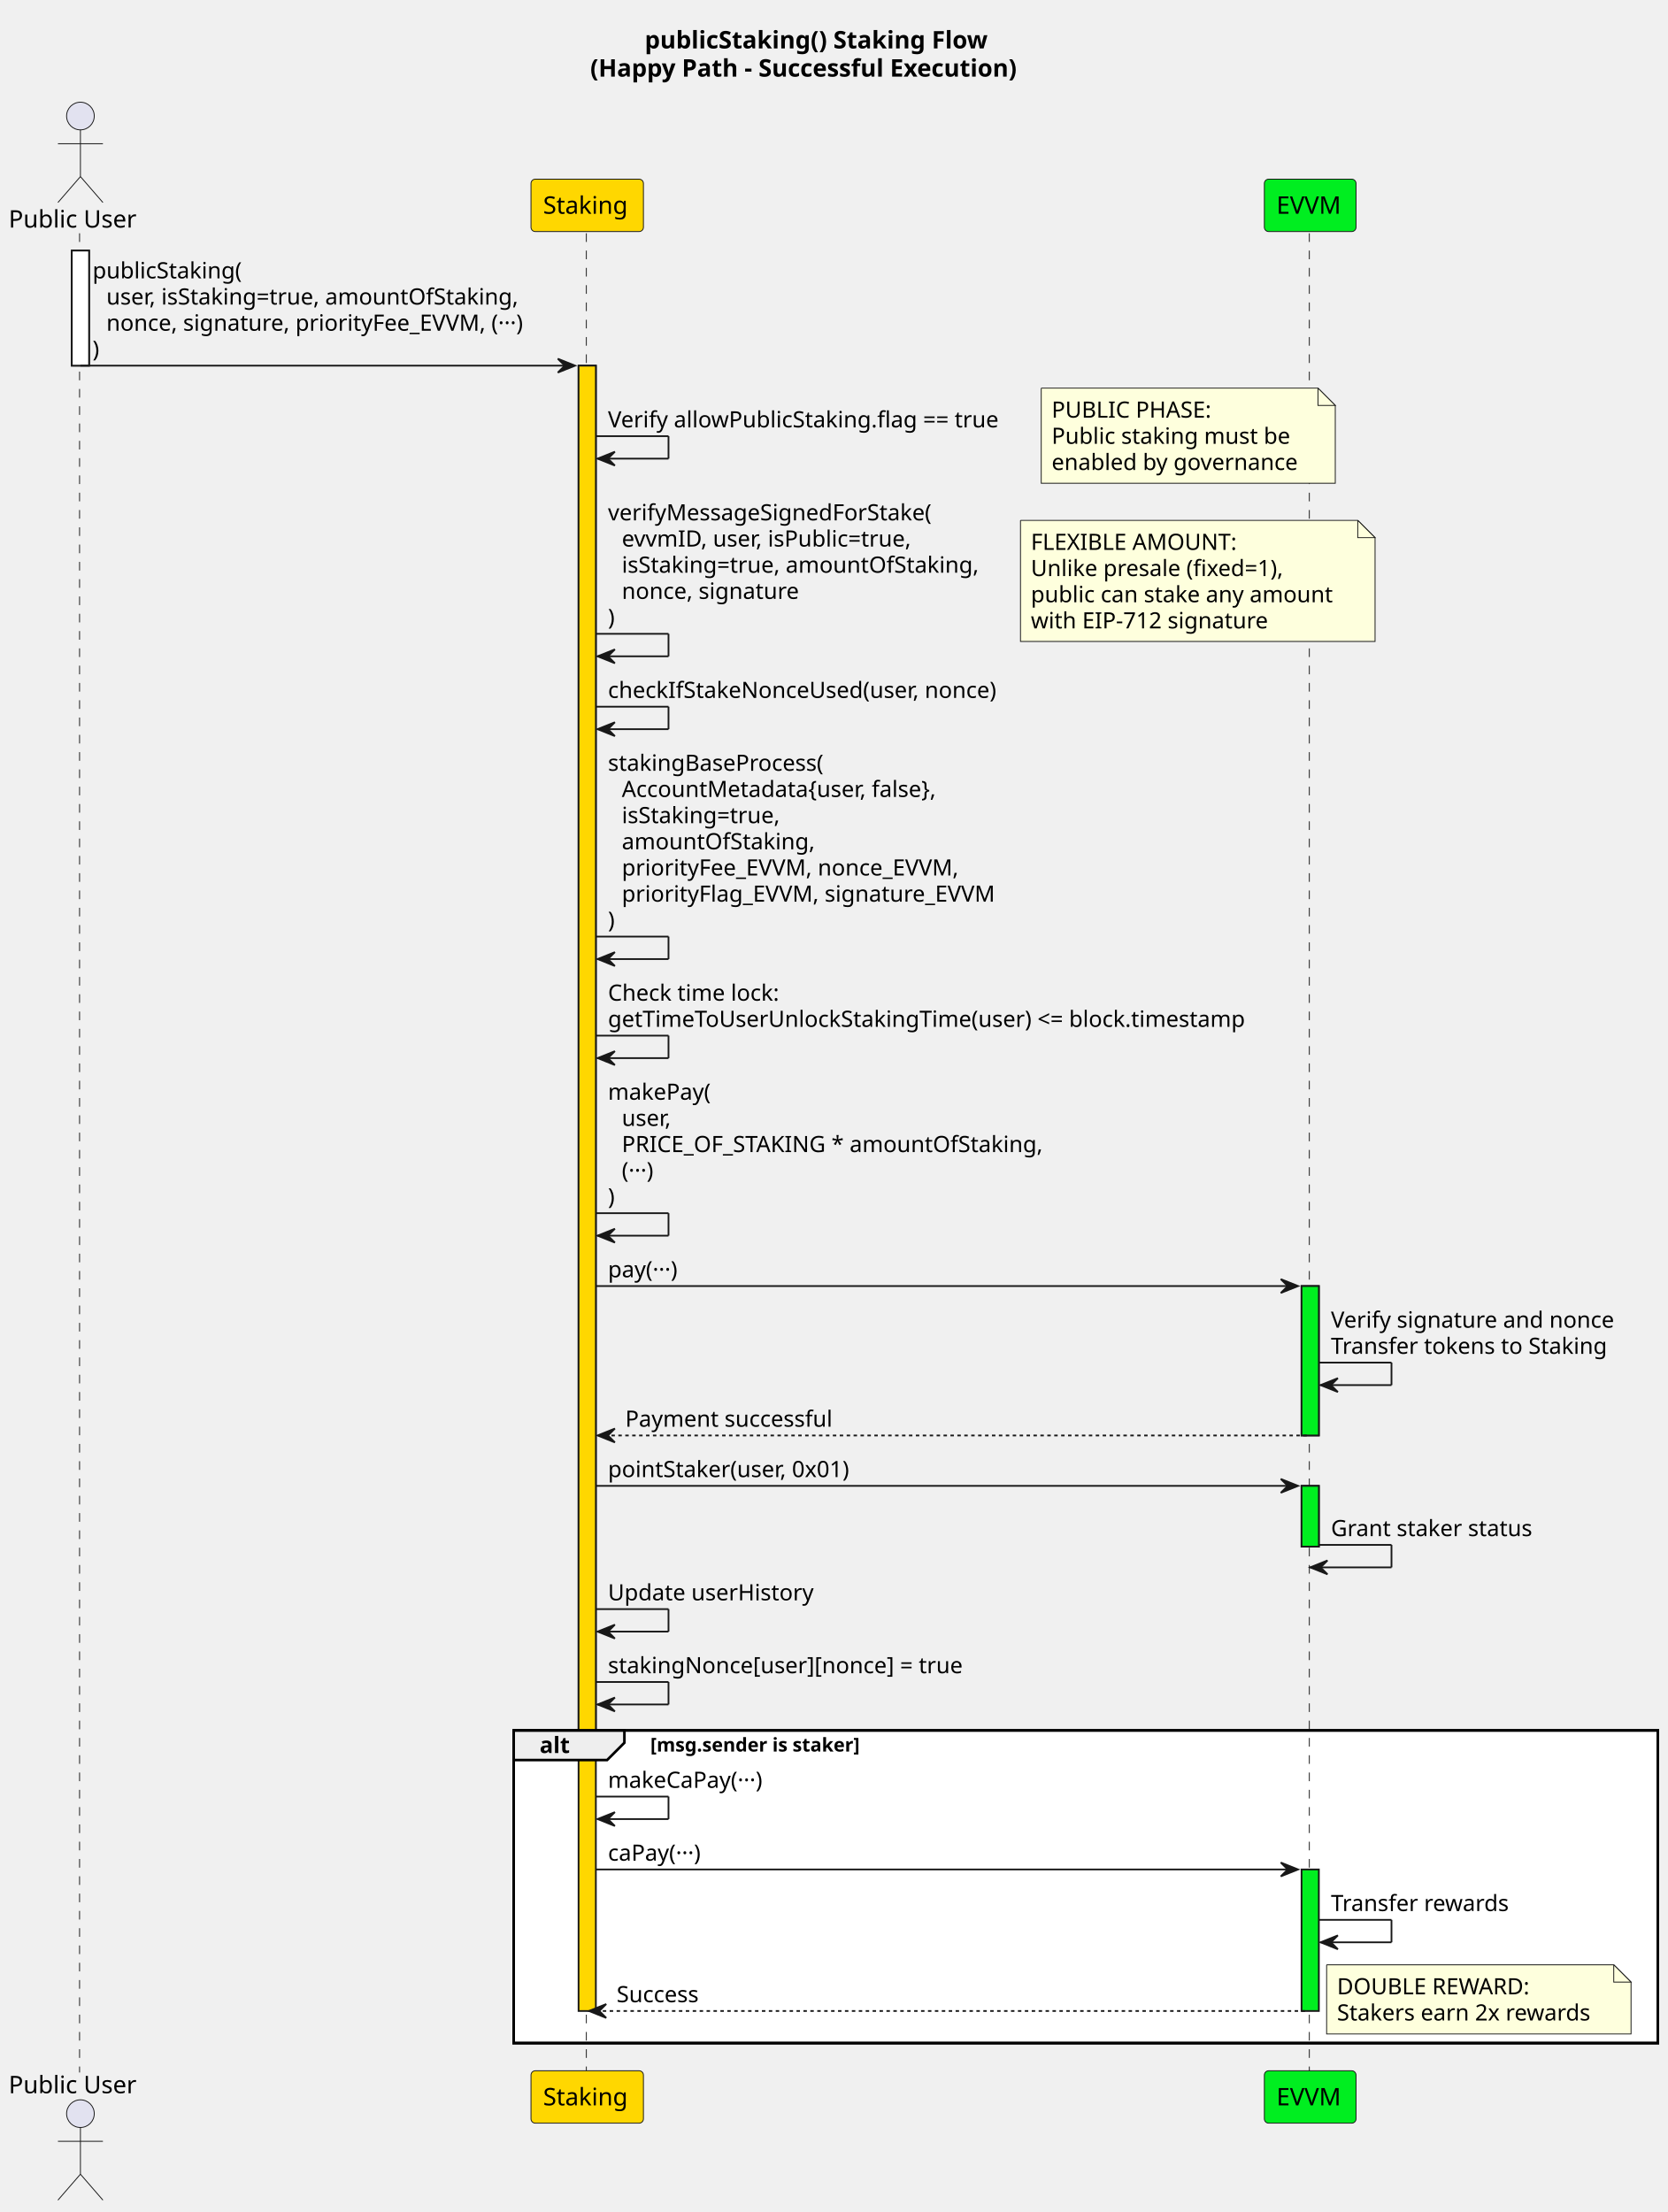
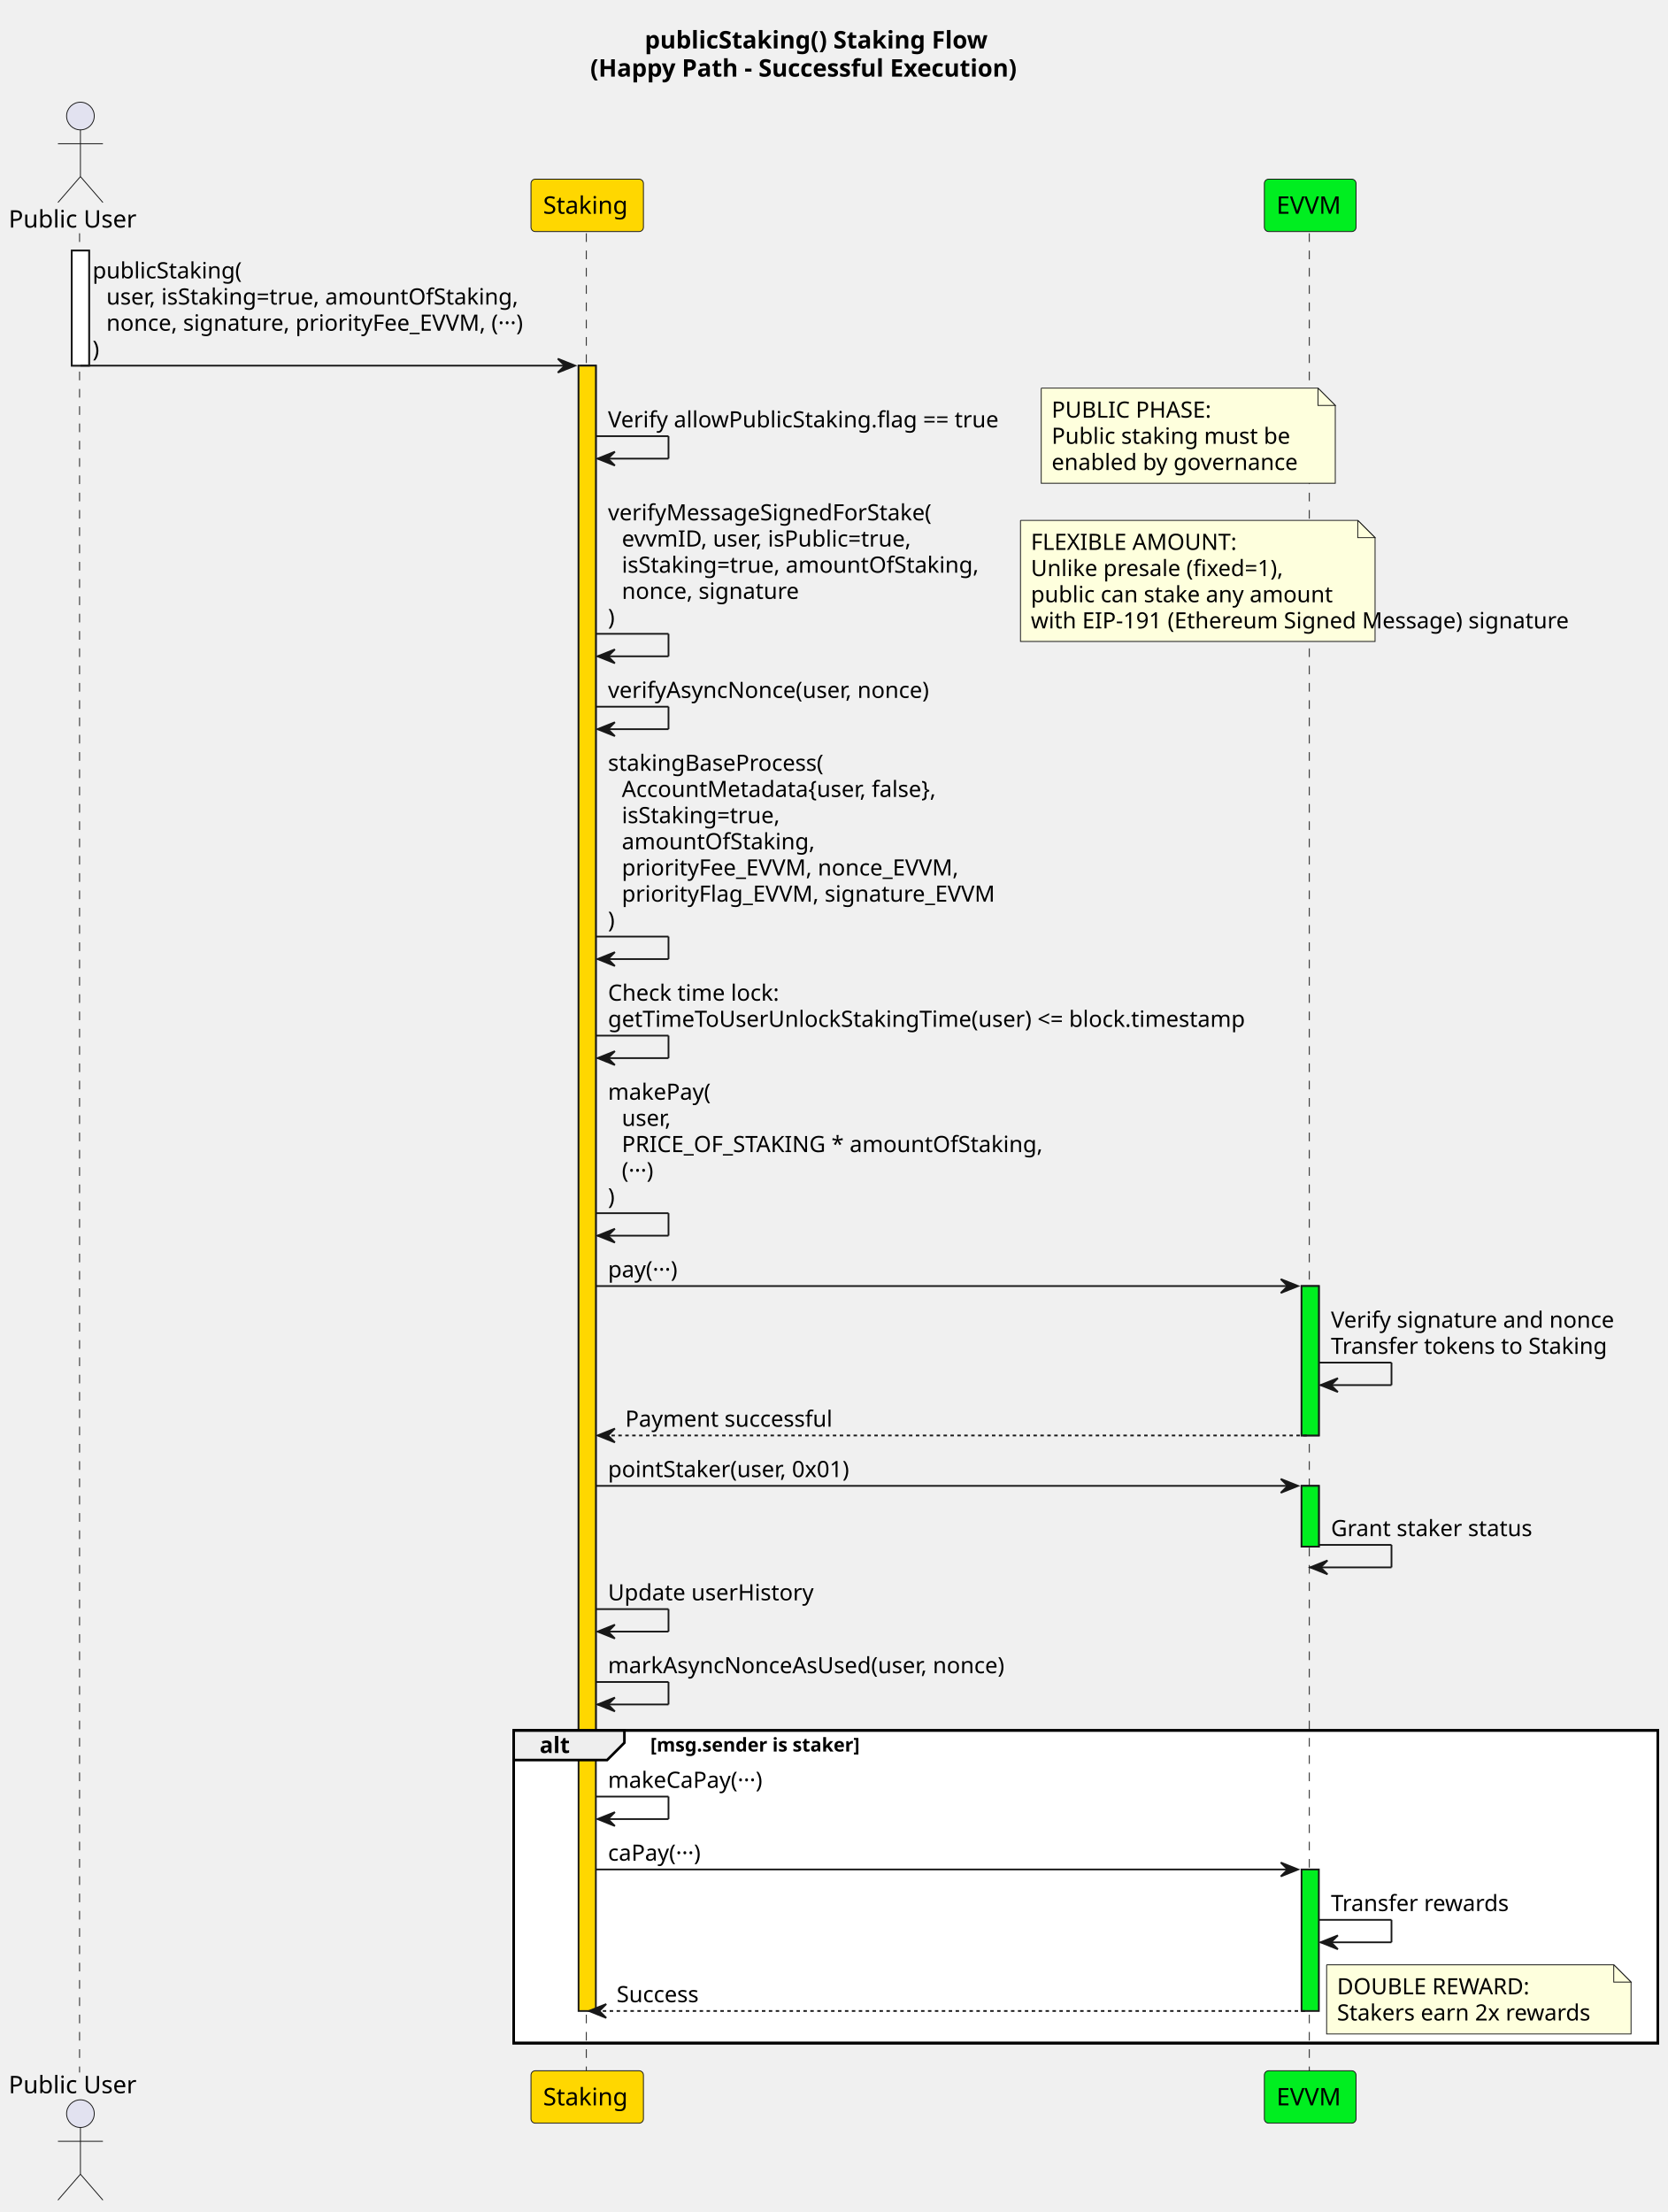
<svg xmlns="http://www.w3.org/2000/svg" contentStyleType="text/css" height="1279px" preserveAspectRatio="none" style="width:964px;height:1279px;background:#FFFFFF;" version="1.1" viewBox="0 0 964 1279" width="964px" zoomAndPan="magnify">
  <defs />
  <g>
    <text fill="#000000" font-family="sans-serif" font-size="14" font-weight="bold" lengthAdjust="spacing" textLength="222" x="372.75" y="27.995">publicStaking() Staking Flow</text>
    <text fill="#000000" font-family="sans-serif" font-size="14" font-weight="bold" lengthAdjust="spacing" textLength="285" x="341.25" y="44.292">(Happy Path - Successful Execution)</text>
    <rect fill="#FFFFFF" height="66.531" style="stroke:#181818;stroke-width:1.0;" width="10" x="41.5" y="144.891" />
    <rect fill="#FFD700" height="951.348" style="stroke:#181818;stroke-width:1.0;" width="10" x="334.5" y="211.422" />
    <rect fill="#00EE20" height="86.398" style="stroke:#181818;stroke-width:1.0;" width="10" x="752.5" y="743.609" />
    <rect fill="#00EE20" height="35.133" style="stroke:#181818;stroke-width:1.0;" width="10" x="752.5" y="859.141" />
    <rect fill="#00EE20" height="81.832" style="stroke:#181818;stroke-width:1.0;" width="10" x="752.5" y="1080.938" />
    <rect fill="#FFFFFF" height="180.797" style="stroke:#000000;stroke-width:1.5;" width="661.5" x="297" y="1000.539" />
    <line style="stroke:#181818;stroke-width:0.5;stroke-dasharray:5.0,5.0;" x1="46" x2="46" y1="134.891" y2="1198.336" />
    <line style="stroke:#181818;stroke-width:0.5;stroke-dasharray:5.0,5.0;" x1="339" x2="339" y1="134.891" y2="1198.336" />
    <line style="stroke:#181818;stroke-width:0.5;stroke-dasharray:5.0,5.0;" x1="757" x2="757" y1="134.891" y2="1198.336" />
    <text fill="#000000" font-family="sans-serif" font-size="14" lengthAdjust="spacing" textLength="77" x="5" y="131.589">Public User</text>
    <ellipse cx="46.5" cy="67.094" fill="#E2E2F0" rx="8" ry="8" style="stroke:#181818;stroke-width:0.5;" />
    <path d="M46.5,75.094 L46.5,102.094 M33.5,83.094 L59.5,83.094 M46.5,102.094 L33.5,117.094 M46.5,102.094 L59.5,117.094 " fill="none" style="stroke:#181818;stroke-width:0.5;" />
    <text fill="#000000" font-family="sans-serif" font-size="14" lengthAdjust="spacing" textLength="77" x="5" y="1210.331">Public User</text>
    <ellipse cx="46.5" cy="1222.133" fill="#E2E2F0" rx="8" ry="8" style="stroke:#181818;stroke-width:0.5;" />
    <path d="M46.5,1230.133 L46.5,1257.133 M33.5,1238.133 L59.5,1238.133 M46.5,1257.133 L33.5,1272.133 M46.5,1257.133 L59.5,1272.133 " fill="none" style="stroke:#181818;stroke-width:0.5;" />
    <rect fill="#FFD700" height="30.297" rx="2.5" ry="2.5" style="stroke:#181818;stroke-width:0.5;" width="65" x="307" y="103.594" />
    <text fill="#000000" font-family="sans-serif" font-size="14" lengthAdjust="spacing" textLength="51" x="314" y="123.589">Staking</text>
    <rect fill="#FFD700" height="30.297" rx="2.5" ry="2.5" style="stroke:#181818;stroke-width:0.5;" width="65" x="307" y="1197.336" />
    <text fill="#000000" font-family="sans-serif" font-size="14" lengthAdjust="spacing" textLength="51" x="314" y="1217.331">Staking</text>
    <rect fill="#00EE20" height="30.297" rx="2.5" ry="2.5" style="stroke:#181818;stroke-width:0.5;" width="53" x="731" y="103.594" />
    <text fill="#000000" font-family="sans-serif" font-size="14" lengthAdjust="spacing" textLength="39" x="738" y="123.589">EVVM</text>
    <rect fill="#00EE20" height="30.297" rx="2.5" ry="2.5" style="stroke:#181818;stroke-width:0.5;" width="53" x="731" y="1197.336" />
    <text fill="#000000" font-family="sans-serif" font-size="14" lengthAdjust="spacing" textLength="39" x="738" y="1217.331">EVVM</text>
    <rect fill="#FFFFFF" height="66.531" style="stroke:#181818;stroke-width:1.0;" width="10" x="41.5" y="144.891" />
    <rect fill="#FFD700" height="951.348" style="stroke:#181818;stroke-width:1.0;" width="10" x="334.5" y="211.422" />
    <rect fill="#00EE20" height="86.398" style="stroke:#181818;stroke-width:1.0;" width="10" x="752.5" y="743.609" />
    <rect fill="#00EE20" height="35.133" style="stroke:#181818;stroke-width:1.0;" width="10" x="752.5" y="859.141" />
    <rect fill="#00EE20" height="81.832" style="stroke:#181818;stroke-width:1.0;" width="10" x="752.5" y="1080.938" />
    <polygon fill="#181818" points="322.5,207.422,332.5,211.422,322.5,215.422,326.5,211.422" style="stroke:#181818;stroke-width:1.0;" />
    <line style="stroke:#181818;stroke-width:1.0;" x1="46.5" x2="328.5" y1="211.422" y2="211.422" />
    <text fill="#000000" font-family="sans-serif" font-size="13" lengthAdjust="spacing" textLength="90" x="53.5" y="160.958">publicStaking(</text>
    <text fill="#000000" font-family="sans-serif" font-size="13" lengthAdjust="spacing" textLength="255" x="61.5" y="176.09">user, isStaking=true, amountOfStaking,</text>
    <text fill="#000000" font-family="sans-serif" font-size="13" lengthAdjust="spacing" textLength="256" x="61.5" y="191.223">nonce, signature, priorityFee_EVVM, (···)</text>
    <text fill="#000000" font-family="sans-serif" font-size="13" lengthAdjust="spacing" textLength="5" x="53.5" y="206.356">)</text>
    <line style="stroke:#181818;stroke-width:1.0;" x1="344.5" x2="386.5" y1="252.188" y2="252.188" />
    <line style="stroke:#181818;stroke-width:1.0;" x1="386.5" x2="386.5" y1="252.188" y2="265.188" />
    <line style="stroke:#181818;stroke-width:1.0;" x1="345.5" x2="386.5" y1="265.188" y2="265.188" />
    <polygon fill="#181818" points="355.5,261.188,345.5,265.188,355.5,269.188,351.5,265.188" style="stroke:#181818;stroke-width:1.0;" />
    <text fill="#000000" font-family="sans-serif" font-size="13" lengthAdjust="spacing" textLength="239" x="351.5" y="247.122">Verify allowPublicStaking.flag == true</text>
    <path d="M602,224.422 L602,279.422 L772,279.422 L772,234.422 L762,224.422 L602,224.422 " fill="#FEFFDD" style="stroke:#181818;stroke-width:0.5;" />
    <path d="M762,224.422 L762,234.422 L772,234.422 L762,224.422 " fill="#FEFFDD" style="stroke:#181818;stroke-width:0.5;" />
    <text fill="#000000" font-family="sans-serif" font-size="13" lengthAdjust="spacing" textLength="98" x="608" y="241.489">PUBLIC PHASE:</text>
    <text fill="#000000" font-family="sans-serif" font-size="13" lengthAdjust="spacing" textLength="144" x="608" y="256.622">Public staking must be</text>
    <text fill="#000000" font-family="sans-serif" font-size="13" lengthAdjust="spacing" textLength="149" x="608" y="271.754">enabled by governance</text>
    <line style="stroke:#181818;stroke-width:1.0;" x1="344.5" x2="386.5" y1="366.484" y2="366.484" />
    <line style="stroke:#181818;stroke-width:1.0;" x1="386.5" x2="386.5" y1="366.484" y2="379.484" />
    <line style="stroke:#181818;stroke-width:1.0;" x1="345.5" x2="386.5" y1="379.484" y2="379.484" />
    <polygon fill="#181818" points="355.5,375.484,345.5,379.484,355.5,383.484,351.5,379.484" style="stroke:#181818;stroke-width:1.0;" />
    <text fill="#000000" font-family="sans-serif" font-size="13" lengthAdjust="spacing" textLength="197" x="351.5" y="300.887">verifyMessageSignedForStake(</text>
    <text fill="#000000" font-family="sans-serif" font-size="13" lengthAdjust="spacing" textLength="180" x="359.5" y="316.02">evvmID, user, isPublic=true,</text>
    <text fill="#000000" font-family="sans-serif" font-size="13" lengthAdjust="spacing" textLength="219" x="359.5" y="331.153">isStaking=true, amountOfStaking,</text>
    <text fill="#000000" font-family="sans-serif" font-size="13" lengthAdjust="spacing" textLength="107" x="359.5" y="346.286">nonce, signature</text>
    <text fill="#000000" font-family="sans-serif" font-size="13" lengthAdjust="spacing" textLength="5" x="351.5" y="361.418">)</text>
    <path d="M590,300.887 L590,370.887 L795,370.887 L795,310.887 L785,300.887 L590,300.887 " fill="#FEFFDD" style="stroke:#181818;stroke-width:0.5;" />
    <path d="M785,300.887 L785,310.887 L795,310.887 L785,300.887 " fill="#FEFFDD" style="stroke:#181818;stroke-width:0.5;" />
    <text fill="#000000" font-family="sans-serif" font-size="13" lengthAdjust="spacing" textLength="122" x="596" y="317.954">FLEXIBLE AMOUNT:</text>
    <text fill="#000000" font-family="sans-serif" font-size="13" lengthAdjust="spacing" textLength="157" x="596" y="333.086">Unlike presale (fixed=1),</text>
    <text fill="#000000" font-family="sans-serif" font-size="13" lengthAdjust="spacing" textLength="184" x="596" y="348.219">public can stake any amount</text>
-     <text fill="#000000" font-family="sans-serif" font-size="13" lengthAdjust="spacing" textLength="141" x="596" y="363.352">with EIP-712 signature</text>
+     <text fill="#000000" font-family="sans-serif" font-size="13" lengthAdjust="spacing" textLength="141" x="596" y="363.352">with EIP-191 (Ethereum Signed Message) signature</text>
    <line style="stroke:#181818;stroke-width:1.0;" x1="344.5" x2="386.5" y1="408.617" y2="408.617" />
    <line style="stroke:#181818;stroke-width:1.0;" x1="386.5" x2="386.5" y1="408.617" y2="421.617" />
    <line style="stroke:#181818;stroke-width:1.0;" x1="345.5" x2="386.5" y1="421.617" y2="421.617" />
    <polygon fill="#181818" points="355.5,417.617,345.5,421.617,355.5,425.617,351.5,421.617" style="stroke:#181818;stroke-width:1.0;" />
-     <text fill="#000000" font-family="sans-serif" font-size="13" lengthAdjust="spacing" textLength="240" x="351.5" y="403.551">checkIfStakeNonceUsed(user, nonce)</text>
+     <text fill="#000000" font-family="sans-serif" font-size="13" lengthAdjust="spacing" textLength="240" x="351.5" y="403.551">verifyAsyncNonce(user, nonce)</text>
    <line style="stroke:#181818;stroke-width:1.0;" x1="344.5" x2="386.5" y1="541.547" y2="541.547" />
    <line style="stroke:#181818;stroke-width:1.0;" x1="386.5" x2="386.5" y1="541.547" y2="554.547" />
    <line style="stroke:#181818;stroke-width:1.0;" x1="345.5" x2="386.5" y1="554.547" y2="554.547" />
    <polygon fill="#181818" points="355.5,550.547,345.5,554.547,355.5,558.547,351.5,554.547" style="stroke:#181818;stroke-width:1.0;" />
    <text fill="#000000" font-family="sans-serif" font-size="13" lengthAdjust="spacing" textLength="133" x="351.5" y="445.684">stakingBaseProcess(</text>
    <text fill="#000000" font-family="sans-serif" font-size="13" lengthAdjust="spacing" textLength="199" x="359.5" y="460.817">AccountMetadata{user, false},</text>
    <text fill="#000000" font-family="sans-serif" font-size="13" lengthAdjust="spacing" textLength="99" x="359.5" y="475.95">isStaking=true,</text>
    <text fill="#000000" font-family="sans-serif" font-size="13" lengthAdjust="spacing" textLength="116" x="359.5" y="491.082">amountOfStaking,</text>
    <text fill="#000000" font-family="sans-serif" font-size="13" lengthAdjust="spacing" textLength="206" x="359.5" y="506.215">priorityFee_EVVM, nonce_EVVM,</text>
    <text fill="#000000" font-family="sans-serif" font-size="13" lengthAdjust="spacing" textLength="226" x="359.5" y="521.348">priorityFlag_EVVM, signature_EVVM</text>
    <text fill="#000000" font-family="sans-serif" font-size="13" lengthAdjust="spacing" textLength="5" x="351.5" y="536.481">)</text>
    <line style="stroke:#181818;stroke-width:1.0;" x1="344.5" x2="386.5" y1="598.812" y2="598.812" />
    <line style="stroke:#181818;stroke-width:1.0;" x1="386.5" x2="386.5" y1="598.812" y2="611.812" />
    <line style="stroke:#181818;stroke-width:1.0;" x1="345.5" x2="386.5" y1="611.812" y2="611.812" />
    <polygon fill="#181818" points="355.5,607.812,345.5,611.812,355.5,615.812,351.5,611.812" style="stroke:#181818;stroke-width:1.0;" />
    <text fill="#000000" font-family="sans-serif" font-size="13" lengthAdjust="spacing" textLength="105" x="351.5" y="578.614">Check time lock:</text>
    <text fill="#000000" font-family="sans-serif" font-size="13" lengthAdjust="spacing" textLength="394" x="351.5" y="593.747">getTimeToUserUnlockStakingTime(user) &lt;= block.timestamp</text>
    <line style="stroke:#181818;stroke-width:1.0;" x1="344.5" x2="386.5" y1="701.477" y2="701.477" />
    <line style="stroke:#181818;stroke-width:1.0;" x1="386.5" x2="386.5" y1="701.477" y2="714.477" />
    <line style="stroke:#181818;stroke-width:1.0;" x1="345.5" x2="386.5" y1="714.477" y2="714.477" />
    <polygon fill="#181818" points="355.5,710.477,345.5,714.477,355.5,718.477,351.5,714.477" style="stroke:#181818;stroke-width:1.0;" />
    <text fill="#000000" font-family="sans-serif" font-size="13" lengthAdjust="spacing" textLength="64" x="351.5" y="635.879">makePay(</text>
    <text fill="#000000" font-family="sans-serif" font-size="13" lengthAdjust="spacing" textLength="32" x="359.5" y="651.012">user,</text>
    <text fill="#000000" font-family="sans-serif" font-size="13" lengthAdjust="spacing" textLength="254" x="359.5" y="666.145">PRICE_OF_STAKING * amountOfStaking,</text>
    <text fill="#000000" font-family="sans-serif" font-size="13" lengthAdjust="spacing" textLength="22" x="359.5" y="681.278">(···)</text>
    <text fill="#000000" font-family="sans-serif" font-size="13" lengthAdjust="spacing" textLength="5" x="351.5" y="696.411">)</text>
    <polygon fill="#181818" points="740.5,739.609,750.5,743.609,740.5,747.609,744.5,743.609" style="stroke:#181818;stroke-width:1.0;" />
    <line style="stroke:#181818;stroke-width:1.0;" x1="344.5" x2="746.5" y1="743.609" y2="743.609" />
    <text fill="#000000" font-family="sans-serif" font-size="13" lengthAdjust="spacing" textLength="45" x="351.5" y="738.543">pay(···)</text>
    <line style="stroke:#181818;stroke-width:1.0;" x1="762.5" x2="804.5" y1="787.875" y2="787.875" />
    <line style="stroke:#181818;stroke-width:1.0;" x1="804.5" x2="804.5" y1="787.875" y2="800.875" />
    <line style="stroke:#181818;stroke-width:1.0;" x1="763.5" x2="804.5" y1="800.875" y2="800.875" />
    <polygon fill="#181818" points="773.5,796.875,763.5,800.875,773.5,804.875,769.5,800.875" style="stroke:#181818;stroke-width:1.0;" />
    <text fill="#000000" font-family="sans-serif" font-size="13" lengthAdjust="spacing" textLength="171" x="769.5" y="767.676">Verify signature and nonce</text>
    <text fill="#000000" font-family="sans-serif" font-size="13" lengthAdjust="spacing" textLength="168" x="769.5" y="782.809">Transfer tokens to Staking</text>
    <polygon fill="#181818" points="355.5,826.008,345.5,830.008,355.5,834.008,351.5,830.008" style="stroke:#181818;stroke-width:1.0;" />
    <line style="stroke:#181818;stroke-width:1.0;stroke-dasharray:2.0,2.0;" x1="349.5" x2="756.5" y1="830.008" y2="830.008" />
    <text fill="#000000" font-family="sans-serif" font-size="13" lengthAdjust="spacing" textLength="127" x="361.5" y="824.942">Payment successful</text>
    <polygon fill="#181818" points="740.5,855.141,750.5,859.141,740.5,863.141,744.5,859.141" style="stroke:#181818;stroke-width:1.0;" />
    <line style="stroke:#181818;stroke-width:1.0;" x1="344.5" x2="746.5" y1="859.141" y2="859.141" />
    <text fill="#000000" font-family="sans-serif" font-size="13" lengthAdjust="spacing" textLength="151" x="351.5" y="854.075">pointStaker(user, 0x01)</text>
    <line style="stroke:#181818;stroke-width:1.0;" x1="762.5" x2="804.5" y1="893.273" y2="893.273" />
    <line style="stroke:#181818;stroke-width:1.0;" x1="804.5" x2="804.5" y1="893.273" y2="906.273" />
    <line style="stroke:#181818;stroke-width:1.0;" x1="757.5" x2="804.5" y1="906.273" y2="906.273" />
    <polygon fill="#181818" points="767.5,902.273,757.5,906.273,767.5,910.273,763.5,906.273" style="stroke:#181818;stroke-width:1.0;" />
    <text fill="#000000" font-family="sans-serif" font-size="13" lengthAdjust="spacing" textLength="124" x="769.5" y="888.207">Grant staker status</text>
    <line style="stroke:#181818;stroke-width:1.0;" x1="344.5" x2="386.5" y1="930.406" y2="930.406" />
    <line style="stroke:#181818;stroke-width:1.0;" x1="386.5" x2="386.5" y1="930.406" y2="943.406" />
    <line style="stroke:#181818;stroke-width:1.0;" x1="345.5" x2="386.5" y1="943.406" y2="943.406" />
    <polygon fill="#181818" points="355.5,939.406,345.5,943.406,355.5,947.406,351.5,943.406" style="stroke:#181818;stroke-width:1.0;" />
    <text fill="#000000" font-family="sans-serif" font-size="13" lengthAdjust="spacing" textLength="124" x="351.5" y="925.34">Update userHistory</text>
    <line style="stroke:#181818;stroke-width:1.0;" x1="344.5" x2="386.5" y1="972.539" y2="972.539" />
    <line style="stroke:#181818;stroke-width:1.0;" x1="386.5" x2="386.5" y1="972.539" y2="985.539" />
    <line style="stroke:#181818;stroke-width:1.0;" x1="345.5" x2="386.5" y1="985.539" y2="985.539" />
    <polygon fill="#181818" points="355.5,981.539,345.5,985.539,355.5,989.539,351.5,985.539" style="stroke:#181818;stroke-width:1.0;" />
-     <text fill="#000000" font-family="sans-serif" font-size="13" lengthAdjust="spacing" textLength="219" x="351.5" y="967.473">stakingNonce[user][nonce] = true</text>
+     <text fill="#000000" font-family="sans-serif" font-size="13" lengthAdjust="spacing" textLength="219" x="351.5" y="967.473">markAsyncNonceAsUsed(user, nonce)</text>
    <path d="M297,1000.539 L361,1000.539 L361,1007.672 L351,1017.672 L297,1017.672 L297,1000.539 " fill="#EEEEEE" style="stroke:#000000;stroke-width:1.5;" />
    <rect fill="none" height="180.797" style="stroke:#000000;stroke-width:1.5;" width="661.5" x="297" y="1000.539" />
    <text fill="#000000" font-family="sans-serif" font-size="13" font-weight="bold" lengthAdjust="spacing" textLength="19" x="312" y="1013.606">alt</text>
    <text fill="#000000" font-family="sans-serif" font-size="11" font-weight="bold" lengthAdjust="spacing" textLength="143" x="376" y="1012.75">[msg.sender is staker]</text>
    <line style="stroke:#181818;stroke-width:1.0;" x1="344.5" x2="386.5" y1="1038.805" y2="1038.805" />
    <line style="stroke:#181818;stroke-width:1.0;" x1="386.5" x2="386.5" y1="1038.805" y2="1051.805" />
    <line style="stroke:#181818;stroke-width:1.0;" x1="345.5" x2="386.5" y1="1051.805" y2="1051.805" />
    <polygon fill="#181818" points="355.5,1047.805,345.5,1051.805,355.5,1055.805,351.5,1051.805" style="stroke:#181818;stroke-width:1.0;" />
    <text fill="#000000" font-family="sans-serif" font-size="13" lengthAdjust="spacing" textLength="98" x="351.5" y="1033.739">makeCaPay(···)</text>
    <polygon fill="#181818" points="740.5,1076.938,750.5,1080.938,740.5,1084.938,744.5,1080.938" style="stroke:#181818;stroke-width:1.0;" />
    <line style="stroke:#181818;stroke-width:1.0;" x1="344.5" x2="746.5" y1="1080.938" y2="1080.938" />
    <text fill="#000000" font-family="sans-serif" font-size="13" lengthAdjust="spacing" textLength="60" x="351.5" y="1075.872">caPay(···)</text>
    <line style="stroke:#181818;stroke-width:1.0;" x1="762.5" x2="804.5" y1="1110.07" y2="1110.07" />
    <line style="stroke:#181818;stroke-width:1.0;" x1="804.5" x2="804.5" y1="1110.07" y2="1123.07" />
    <line style="stroke:#181818;stroke-width:1.0;" x1="763.5" x2="804.5" y1="1123.07" y2="1123.07" />
    <polygon fill="#181818" points="773.5,1119.07,763.5,1123.07,773.5,1127.07,769.5,1123.07" style="stroke:#181818;stroke-width:1.0;" />
    <text fill="#000000" font-family="sans-serif" font-size="13" lengthAdjust="spacing" textLength="106" x="769.5" y="1105.004">Transfer rewards</text>
    <polygon fill="#181818" points="350.5,1158.77,340.5,1162.77,350.5,1166.77,346.5,1162.77" style="stroke:#181818;stroke-width:1.0;" />
    <line style="stroke:#181818;stroke-width:1.0;stroke-dasharray:2.0,2.0;" x1="344.5" x2="756.5" y1="1162.77" y2="1162.77" />
    <text fill="#000000" font-family="sans-serif" font-size="13" lengthAdjust="spacing" textLength="53" x="356.5" y="1157.704">Success</text>
    <path d="M767,1136.07 L767,1176.07 L943,1176.07 L943,1146.07 L933,1136.07 L767,1136.07 " fill="#FEFFDD" style="stroke:#181818;stroke-width:0.5;" />
    <path d="M933,1136.07 L933,1146.07 L943,1146.07 L933,1136.07 " fill="#FEFFDD" style="stroke:#181818;stroke-width:0.5;" />
    <text fill="#000000" font-family="sans-serif" font-size="13" lengthAdjust="spacing" textLength="116" x="773" y="1153.137">DOUBLE REWARD:</text>
    <text fill="#000000" font-family="sans-serif" font-size="13" lengthAdjust="spacing" textLength="155" x="773" y="1168.27">Stakers earn 2x rewards</text>
  </g>
</svg>
